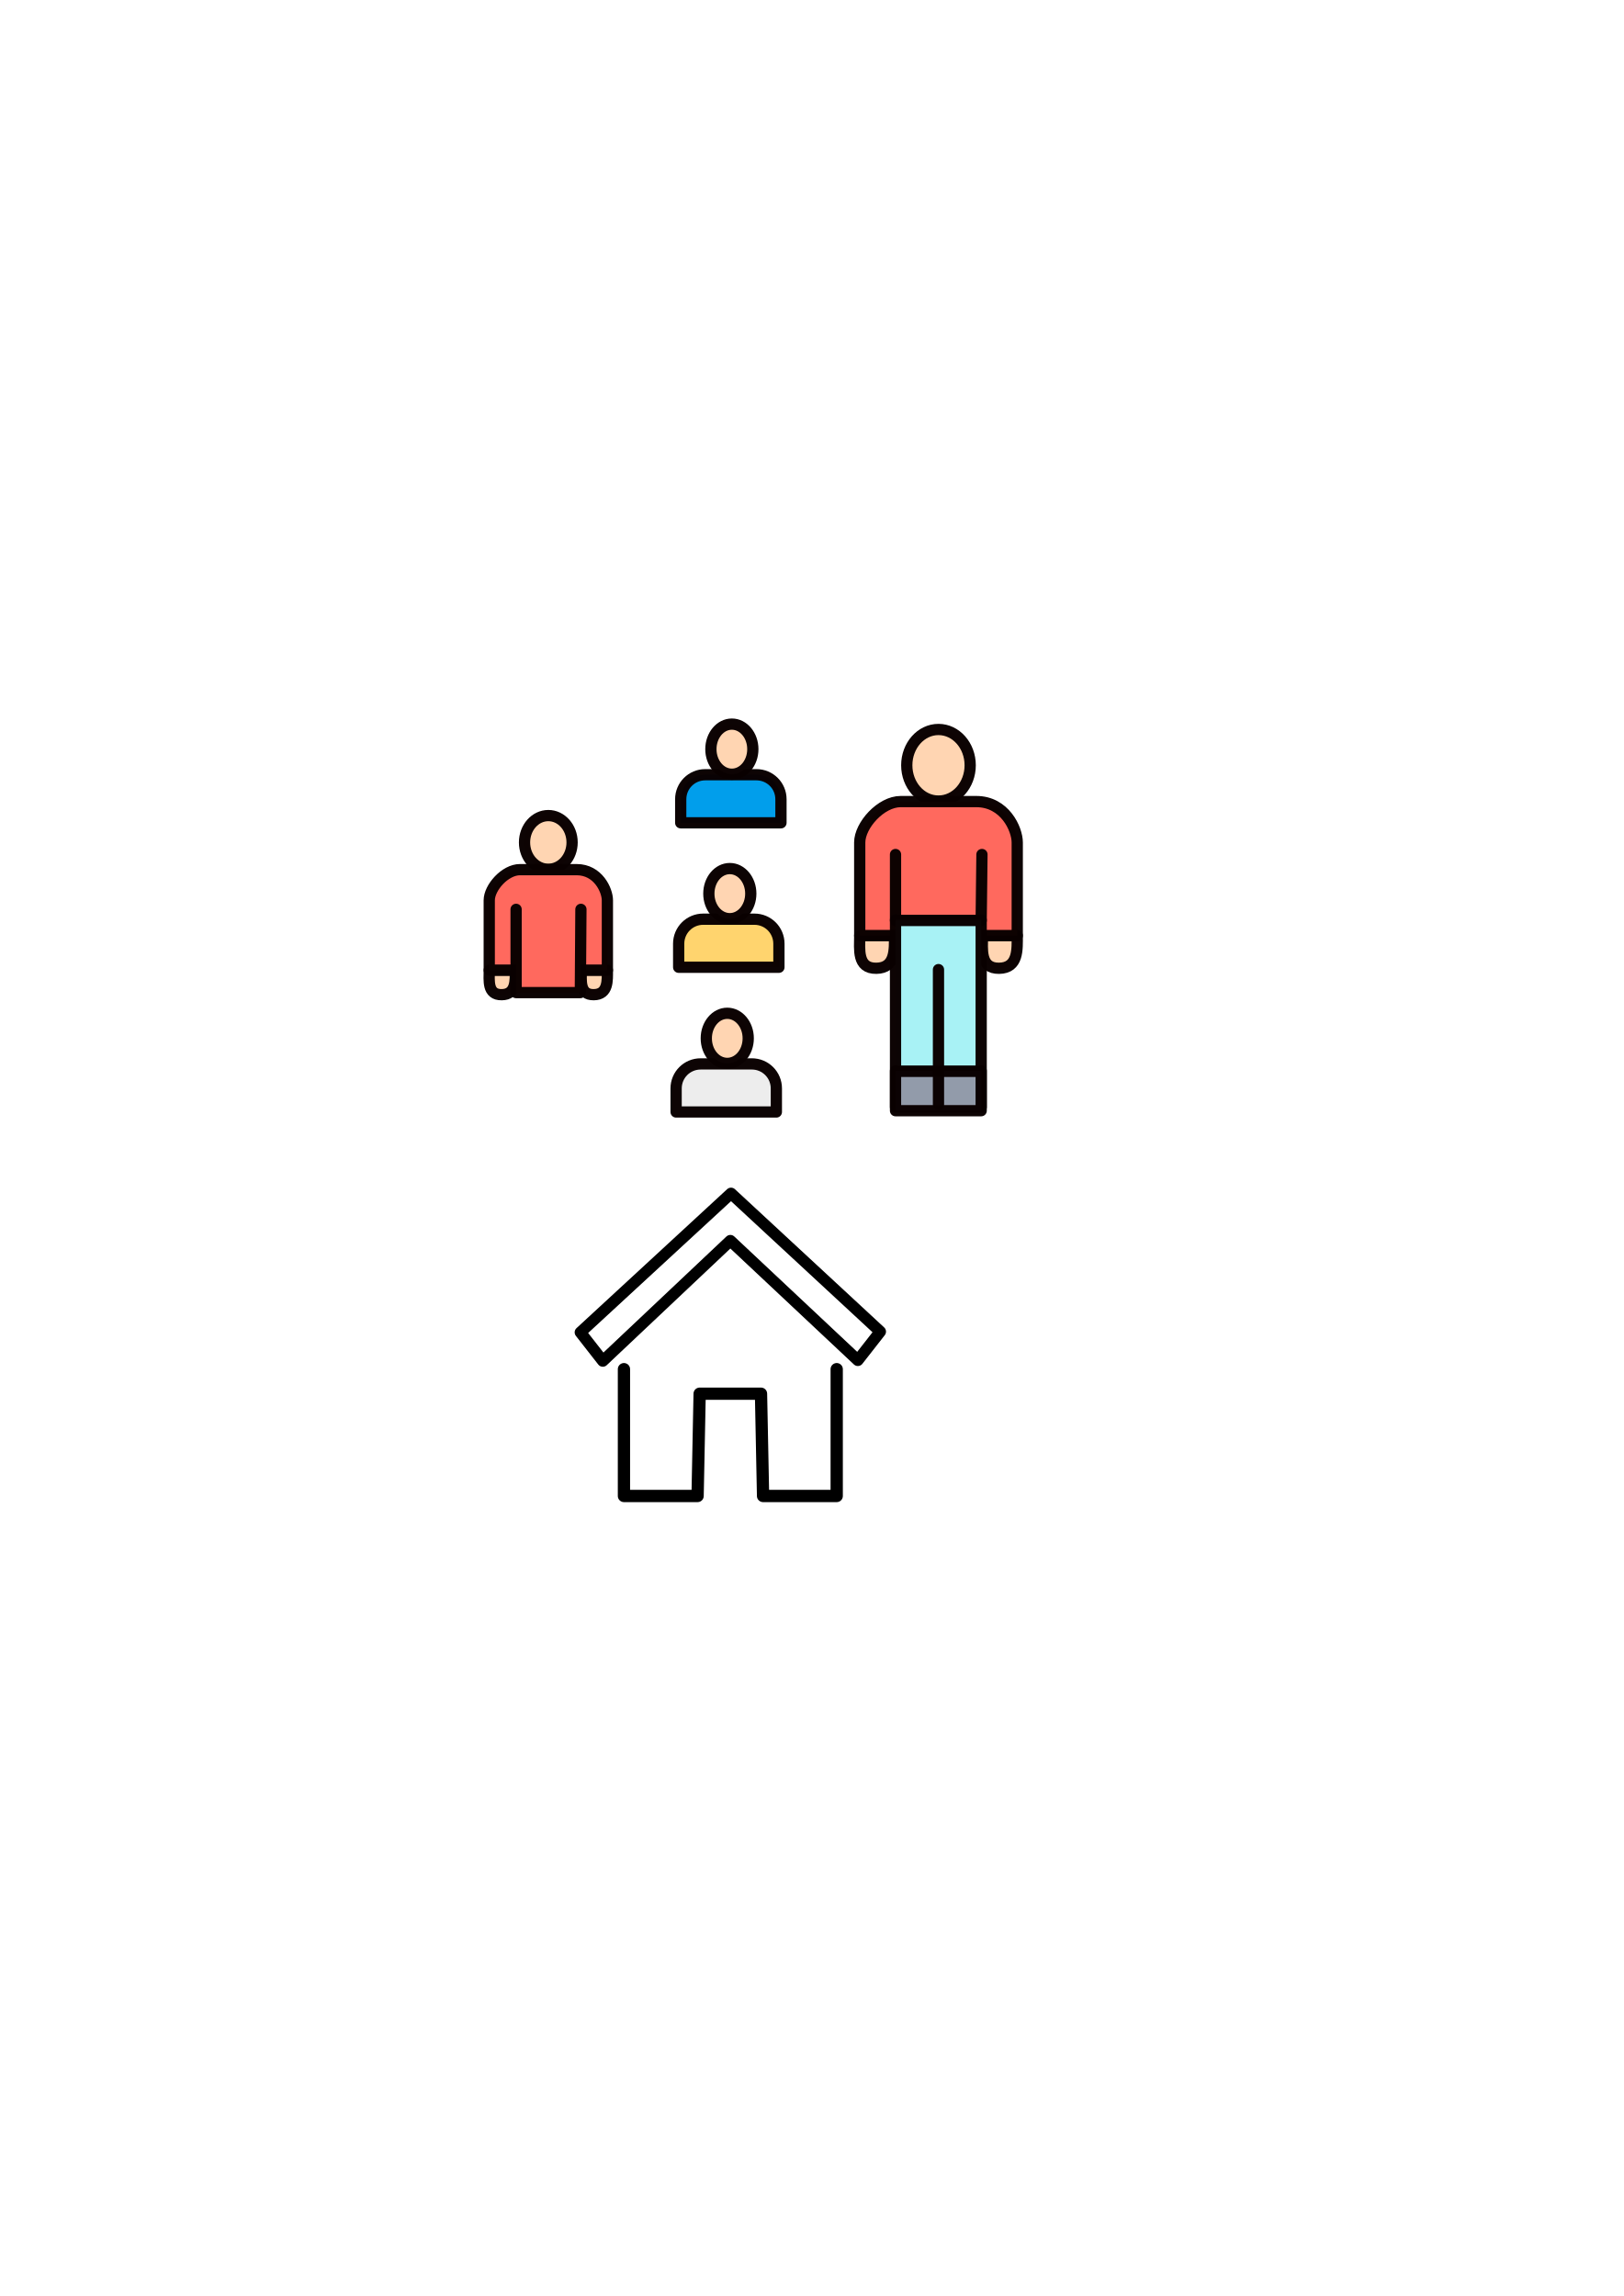
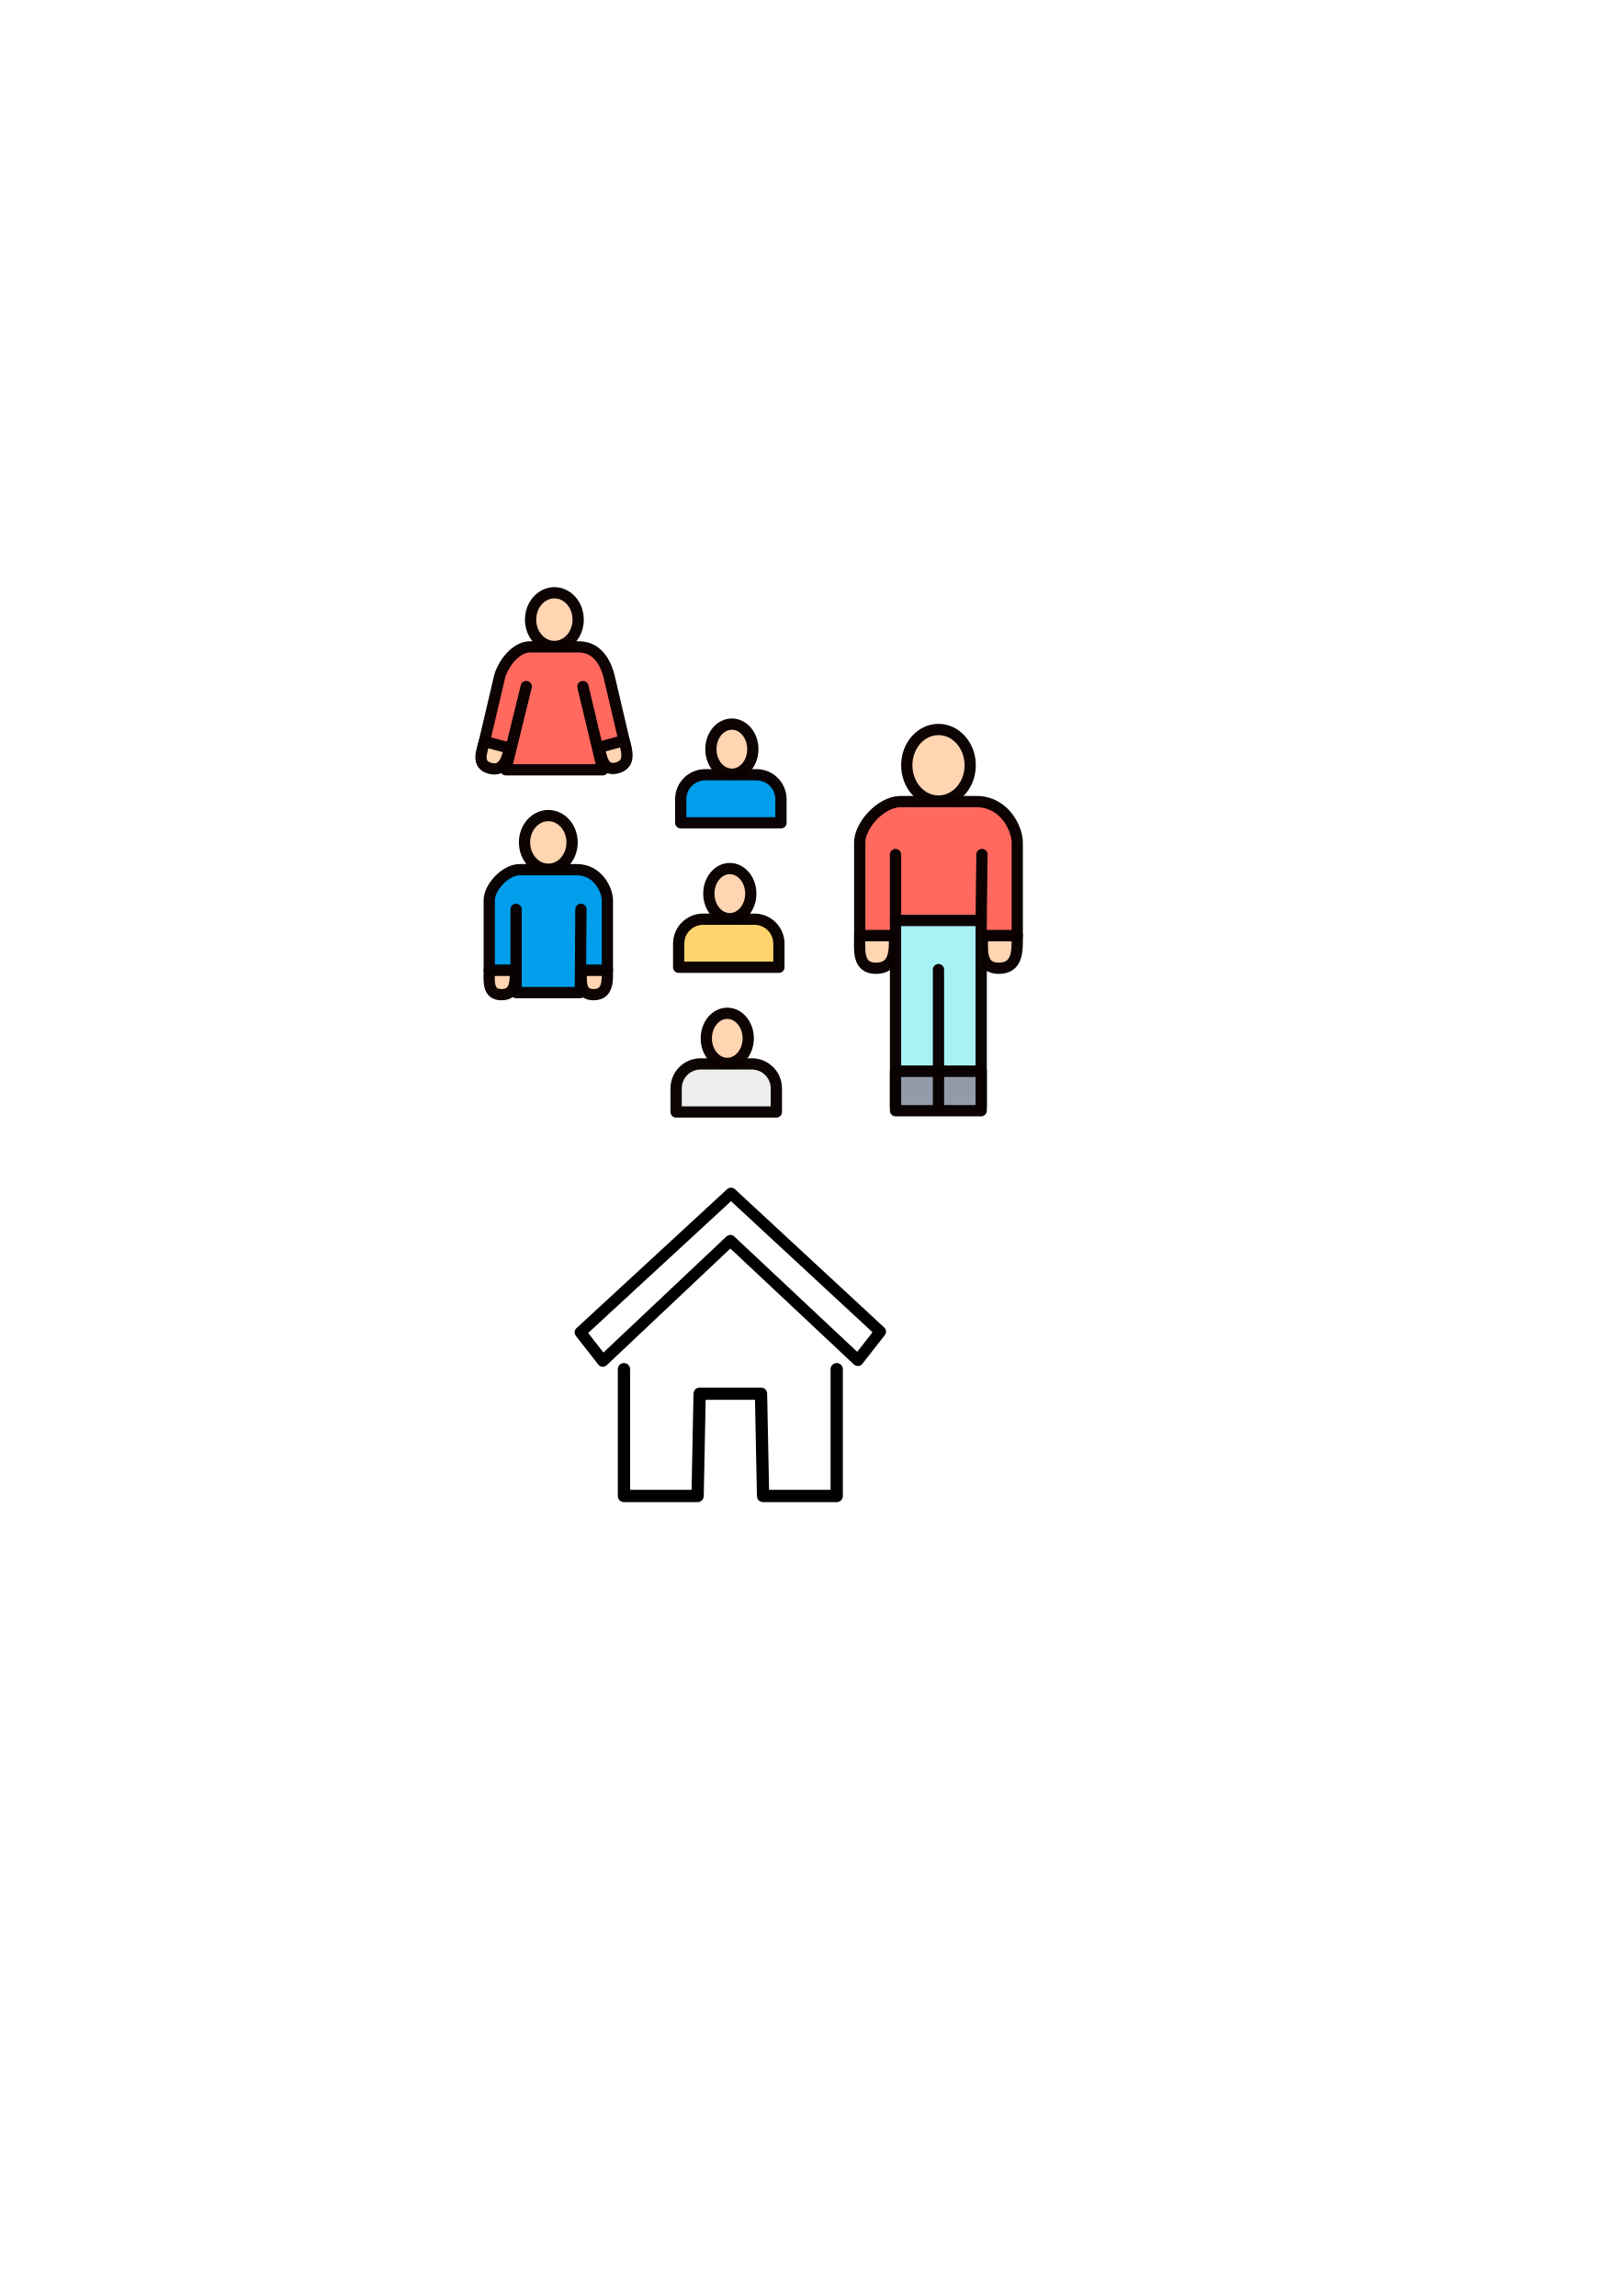
<svg xmlns="http://www.w3.org/2000/svg" width="210mm" height="297mm" viewBox="0 0 210 297" version="1.1" id="svg8">
  <defs id="defs2" />
  <g id="layer1">
    <g id="g2016" transform="translate(75.67083,42.33333)">
      <path id="rect2011" d="m 15.544,57.883 h 6.615 c 1.759,0 3.175,1.416 3.175,3.175 v 3.043 H 12.369 v -3.043 c 0,-1.759 1.416,-3.175 3.175,-3.175 z" style="opacity:1;vector-effect:none;fill:#019eeb;fill-opacity:1;stroke:#0a0000;stroke-width:1.455;stroke-linecap:butt;stroke-linejoin:round;stroke-miterlimit:4;stroke-dasharray:none;stroke-dashoffset:0;stroke-opacity:0.984;paint-order:markers fill stroke" />
      <ellipse ry="3.241" rx="2.712" cy="54.576" cx="18.984" id="path1204" style="opacity:1;vector-effect:none;fill:#ffd5b2;fill-opacity:1;stroke:#0a0000;stroke-width:1.455;stroke-linecap:butt;stroke-linejoin:miter;stroke-miterlimit:4;stroke-dasharray:none;stroke-dashoffset:0;stroke-opacity:0.984;paint-order:markers fill stroke" />
    </g>
    <g transform="translate(75.40625,61.01953)" id="g2016-7">
      <path id="rect2011-2" d="m 15.544,57.883 h 6.615 c 1.759,0 3.175,1.416 3.175,3.175 v 3.043 H 12.369 v -3.043 c 0,-1.759 1.416,-3.175 3.175,-3.175 z" style="opacity:1;vector-effect:none;fill:#ffd46e;fill-opacity:1;stroke:#0a0000;stroke-width:1.455;stroke-linecap:butt;stroke-linejoin:round;stroke-miterlimit:4;stroke-dasharray:none;stroke-dashoffset:0;stroke-opacity:0.984;paint-order:markers fill stroke" />
      <ellipse ry="3.241" rx="2.712" cy="54.576" cx="18.984" id="path1204-7" style="opacity:1;vector-effect:none;fill:#ffd5b2;fill-opacity:1;stroke:#0a0000;stroke-width:1.455;stroke-linecap:butt;stroke-linejoin:miter;stroke-miterlimit:4;stroke-dasharray:none;stroke-dashoffset:0;stroke-opacity:0.984;paint-order:markers fill stroke" />
    </g>
    <g transform="translate(75.07552,79.7388)" id="g2016-2">
      <path id="rect2011-26" d="m 15.544,57.883 h 6.615 c 1.759,0 3.175,1.416 3.175,3.175 v 3.043 H 12.369 v -3.043 c 0,-1.759 1.416,-3.175 3.175,-3.175 z" style="opacity:1;vector-effect:none;fill:#ededed;fill-opacity:1;stroke:#0a0000;stroke-width:1.455;stroke-linecap:butt;stroke-linejoin:round;stroke-miterlimit:4;stroke-dasharray:none;stroke-dashoffset:0;stroke-opacity:0.984;paint-order:markers fill stroke" />
      <ellipse ry="3.241" rx="2.712" cy="54.576" cx="18.984" id="path1204-1" style="opacity:1;vector-effect:none;fill:#ffd5b2;fill-opacity:1;stroke:#0a0000;stroke-width:1.455;stroke-linecap:butt;stroke-linejoin:miter;stroke-miterlimit:4;stroke-dasharray:none;stroke-dashoffset:0;stroke-opacity:0.984;paint-order:markers fill stroke" />
    </g>
    <g id="g2301" transform="translate(99.48333,41.01042)">
      <ellipse ry="4.63" rx="4.101" cy="57.982" cx="21.894" id="path1204-1-1" style="opacity:1;vector-effect:none;fill:#ffd5b2;fill-opacity:1;stroke:#0a0000;stroke-width:1.455;stroke-linecap:butt;stroke-linejoin:miter;stroke-miterlimit:4;stroke-dasharray:none;stroke-dashoffset:0;stroke-opacity:0.984;paint-order:markers fill stroke" />
      <path style="opacity:1;vector-effect:none;fill:#ffd5b2;fill-opacity:1;stroke:#0a0000;stroke-width:1.455;stroke-linecap:butt;stroke-linejoin:round;stroke-miterlimit:4;stroke-dasharray:none;stroke-dashoffset:0;stroke-opacity:0.984;paint-order:markers fill stroke" d="m 29.733,84.242 c 2.52,-0.033 2.348,-2.474 2.348,-4.233 h -4.498 c 0,1.759 -0.37,4.266 2.15,4.233 z" id="rect2011-7" />
      <path style="opacity:1;vector-effect:none;fill:#ffd5b2;fill-opacity:1;stroke:#0a0000;stroke-width:1.455;stroke-linecap:butt;stroke-linejoin:round;stroke-miterlimit:4;stroke-dasharray:none;stroke-dashoffset:0;stroke-opacity:0.984;paint-order:markers fill stroke" d="m 13.858,84.242 c 2.52,-0.033 2.348,-2.474 2.348,-4.233 h -4.498 c 0,1.759 -0.37,4.266 2.15,4.233 z" id="rect2011-7-7" />
      <g id="g2231">
        <path style="opacity:1;vector-effect:none;fill:#ff695e;fill-opacity:1;stroke:#0a0000;stroke-width:1.455;stroke-linecap:butt;stroke-linejoin:round;stroke-miterlimit:4;stroke-dasharray:none;stroke-dashoffset:0;stroke-opacity:0.984;paint-order:markers fill stroke" d="m 16.999,62.678 h 9.79 c 3.677,0 5.292,3.533 5.292,5.292 V 80.009 H 11.708 V 67.97 c 0,-2.222 2.739,-5.292 5.292,-5.292 z" id="rect2011-26-6" />
        <path id="path2196-1" style="opacity:1;vector-effect:none;fill:#ff695e;fill-opacity:1;stroke:#0a0000;stroke-width:1.455;stroke-linecap:round;stroke-linejoin:round;stroke-miterlimit:4;stroke-dasharray:none;stroke-dashoffset:0;stroke-opacity:0.984;paint-order:markers fill stroke" d="m 16.338,69.524 v 8.538 h 11.079 l 0.099,-8.538" />
      </g>
      <path d="M 27.417,97.576 H 16.338 M 27.417,78.062 H 16.338 M 27.417,77.991 V 102.201 H 16.338 V 77.991" style="opacity:1;vector-effect:none;fill:#a8f2f5;fill-opacity:1;stroke:#0a0000;stroke-width:1.455;stroke-linecap:round;stroke-linejoin:round;stroke-miterlimit:4;stroke-dasharray:none;stroke-dashoffset:0;stroke-opacity:0.984;paint-order:markers fill stroke" id="path2196" />
      <path d="M 27.417,97.576 H 16.338 m 11.079,-0.071 v 5.159 H 16.338 v -5.159" style="opacity:1;vector-effect:none;fill:#929baa;fill-opacity:1;stroke:#0a0000;stroke-width:1.455;stroke-linecap:round;stroke-linejoin:round;stroke-miterlimit:4;stroke-dasharray:none;stroke-dashoffset:0;stroke-opacity:0.984;paint-order:markers fill stroke" id="path2196-9" />
      <path id="rect2011-26-6-5-0" d="M 21.894,101.875 V 84.412" style="opacity:1;vector-effect:none;fill:#ededed;fill-opacity:1;stroke:#0a0000;stroke-width:1.455;stroke-linecap:round;stroke-linejoin:round;stroke-miterlimit:4;stroke-dasharray:none;stroke-dashoffset:0;stroke-opacity:0.984;paint-order:markers fill stroke" />
    </g>
    <g id="g2402-6" transform="translate(-46.96318,3.125268)" style="stroke-width:1.455;stroke-miterlimit:4;stroke-dasharray:none">
      <ellipse ry="3.473" rx="3.076" cy="105.847" cx="117.879" id="path1204-1-1-9-3" style="opacity:1;vector-effect:none;fill:#ffd5b2;fill-opacity:1;stroke:#0a0000;stroke-width:1.455;stroke-linecap:butt;stroke-linejoin:miter;stroke-miterlimit:4;stroke-dasharray:none;stroke-dashoffset:0;stroke-opacity:0.984;paint-order:markers fill stroke" />
      <path style="opacity:1;vector-effect:none;fill:#ffd5b2;fill-opacity:1;stroke:#0a0000;stroke-width:1.455;stroke-linecap:butt;stroke-linejoin:round;stroke-miterlimit:4;stroke-dasharray:none;stroke-dashoffset:0;stroke-opacity:0.984;paint-order:markers fill stroke" d="m 123.758,125.542 c 1.89,-0.025 1.761,-1.856 1.761,-3.175 h -3.373 c 0,1.319 -0.278,3.2 1.612,3.175 z" id="rect2011-7-6-1" />
      <path style="opacity:1;vector-effect:none;fill:#ffd5b2;fill-opacity:1;stroke:#0a0000;stroke-width:1.455;stroke-linecap:butt;stroke-linejoin:round;stroke-miterlimit:4;stroke-dasharray:none;stroke-dashoffset:0;stroke-opacity:0.984;paint-order:markers fill stroke" d="m 111.852,125.542 c 1.89,-0.025 1.761,-1.856 1.761,-3.175 h -3.373 c 0,1.319 -0.278,3.2 1.612,3.175 z" id="rect2011-7-7-3-7" />
      <g transform="matrix(0.75,0,0,0.75,101.4587,62.36031)" id="g2231-8-5" style="stroke-width:1.94;stroke-miterlimit:4;stroke-dasharray:none">
-         <path style="opacity:1;vector-effect:none;fill:#ff695e;fill-opacity:1;stroke:#0a0000;stroke-width:1.94;stroke-linecap:butt;stroke-linejoin:round;stroke-miterlimit:4;stroke-dasharray:none;stroke-dashoffset:0;stroke-opacity:0.984;paint-order:markers fill stroke" d="m 16.999,62.678 h 9.79 c 3.677,0 5.292,3.533 5.292,5.292 V 80.009 H 11.708 V 67.97 c 0,-2.222 2.739,-5.292 5.292,-5.292 z" id="rect2011-26-6-5-9" />
-         <path id="path2196-1-6-6" style="opacity:1;vector-effect:none;fill:#ff695e;fill-opacity:1;stroke:#0a0000;stroke-width:1.94;stroke-linecap:round;stroke-linejoin:round;stroke-miterlimit:4;stroke-dasharray:none;stroke-dashoffset:0;stroke-opacity:0.984;paint-order:markers fill stroke" d="m 16.338,69.524 v 14.359 h 11.079 l 0.099,-14.359" />
+         <path style="opacity:1;vector-effect:none;fill:#019eeb;fill-opacity:1;stroke:#0a0000;stroke-width:1.94;stroke-linecap:butt;stroke-linejoin:round;stroke-miterlimit:4;stroke-dasharray:none;stroke-dashoffset:0;stroke-opacity:0.984;paint-order:markers fill stroke" d="m 16.999,62.678 h 9.79 c 3.677,0 5.292,3.533 5.292,5.292 V 80.009 H 11.708 V 67.97 c 0,-2.222 2.739,-5.292 5.292,-5.292 z" id="rect2011-26-6-5-9" />
+         <path id="path2196-1-6-6" style="opacity:1;vector-effect:none;fill:#019eeb;fill-opacity:1;stroke:#0a0000;stroke-width:1.94;stroke-linecap:round;stroke-linejoin:round;stroke-miterlimit:4;stroke-dasharray:none;stroke-dashoffset:0;stroke-opacity:0.984;paint-order:markers fill stroke" d="m 16.338,69.524 v 14.359 h 11.079 l 0.099,-14.359" />
      </g>
    </g>
+     <ellipse ry="3.473" rx="3.076" cy="80.152" cx="71.7" id="path1204-1-1-9-3-5" style="vector-effect:none;fill:#ffd5b2;fill-opacity:1;stroke:#0a0000;stroke-width:1.455;stroke-linecap:butt;stroke-linejoin:miter;stroke-miterlimit:4;stroke-dasharray:none;stroke-dashoffset:0;stroke-opacity:0.984;paint-order:markers fill stroke" />
+     <g transform="matrix(0.75,0,0,0.75,55.2793,36.66512)" id="g2231-8-5-9" style="stroke-width:1.94;stroke-miterlimit:4;stroke-dasharray:none">
+       <path style="opacity:1;vector-effect:none;fill:#ff695e;fill-opacity:1;stroke:#0a0000;stroke-width:1.94;stroke-linecap:butt;stroke-linejoin:round;stroke-miterlimit:4;stroke-dasharray:none;stroke-dashoffset:0;stroke-opacity:0.984;paint-order:markers fill stroke" d="m 17.705,62.678 h 8.378 c 3.677,0 4.89,3.579 5.292,5.292 l 2.822,12.039 H 9.591 L 12.413,67.97 c 0.507,-2.163 2.739,-5.292 5.292,-5.292 z" id="rect2011-26-6-5-9-1" />
+       <path id="path2196-1-6-6-2" style="opacity:1;vector-effect:none;fill:#ff695e;fill-opacity:1;stroke:#0a0000;stroke-width:1.94;stroke-linecap:round;stroke-linejoin:round;stroke-miterlimit:4;stroke-dasharray:none;stroke-dashoffset:0;stroke-opacity:0.984;paint-order:markers fill stroke" d="M 17.044,69.524 13.516,83.883 H 30.24 L 26.811,69.524" />
+     </g>
+     <path style="vector-effect:none;fill:#ffd5b2;fill-opacity:1;stroke:#0a0000;stroke-width:1.455;stroke-linecap:butt;stroke-linejoin:round;stroke-miterlimit:4;stroke-dasharray:none;stroke-dashoffset:0;stroke-opacity:0.984;paint-order:markers fill stroke" d="m 63.391,99.39 c 1.832,0.465 2.181,-1.337 2.523,-2.611 L 62.656,95.906 c -0.341,1.274 -1.096,3.019 0.736,3.484 z" id="rect2011-7-7-3-7-2" />
+     <path style="vector-effect:none;fill:#ffd5b2;fill-opacity:1;stroke:#0a0000;stroke-width:1.455;stroke-linecap:butt;stroke-linejoin:round;stroke-miterlimit:4;stroke-dasharray:none;stroke-dashoffset:0;stroke-opacity:0.984;paint-order:markers fill stroke" d="m 79.837,99.325 c 1.819,-0.513 1.221,-2.248 0.879,-3.523 l -3.258,0.873 c 0.341,1.274 0.56,3.163 2.379,2.65 z" id="rect2011-7-6-1-6" />
    <g id="g870" transform="translate(-84.13749,46.26732)">
      <path id="rect932" d="m 192.352,130.842 v 16.404 h -9.525 l -0.265,-13.229 H 174.625 l -0.265,13.229 h -9.525 v -16.404" style="fill:none;stroke:#000000;stroke-width:1.587;stroke-linecap:round;stroke-linejoin:round;stroke-miterlimit:4;stroke-dasharray:none;stroke-opacity:1;paint-order:markers fill stroke" />
      <path id="rect44" transform="scale(0.2645833)" d="m 601.705,476.52 10.959,14.018 62.349,-58.849 62.323,58.495 10.959,-14.018 -72.955,-67.584 z" style="fill:none;stroke:#000000;stroke-width:5.6;stroke-linecap:round;stroke-linejoin:round;stroke-miterlimit:4;stroke-dasharray:none;stroke-opacity:1;paint-order:markers fill stroke" />
    </g>
  </g>
  <g id="layer2" />
</svg>
